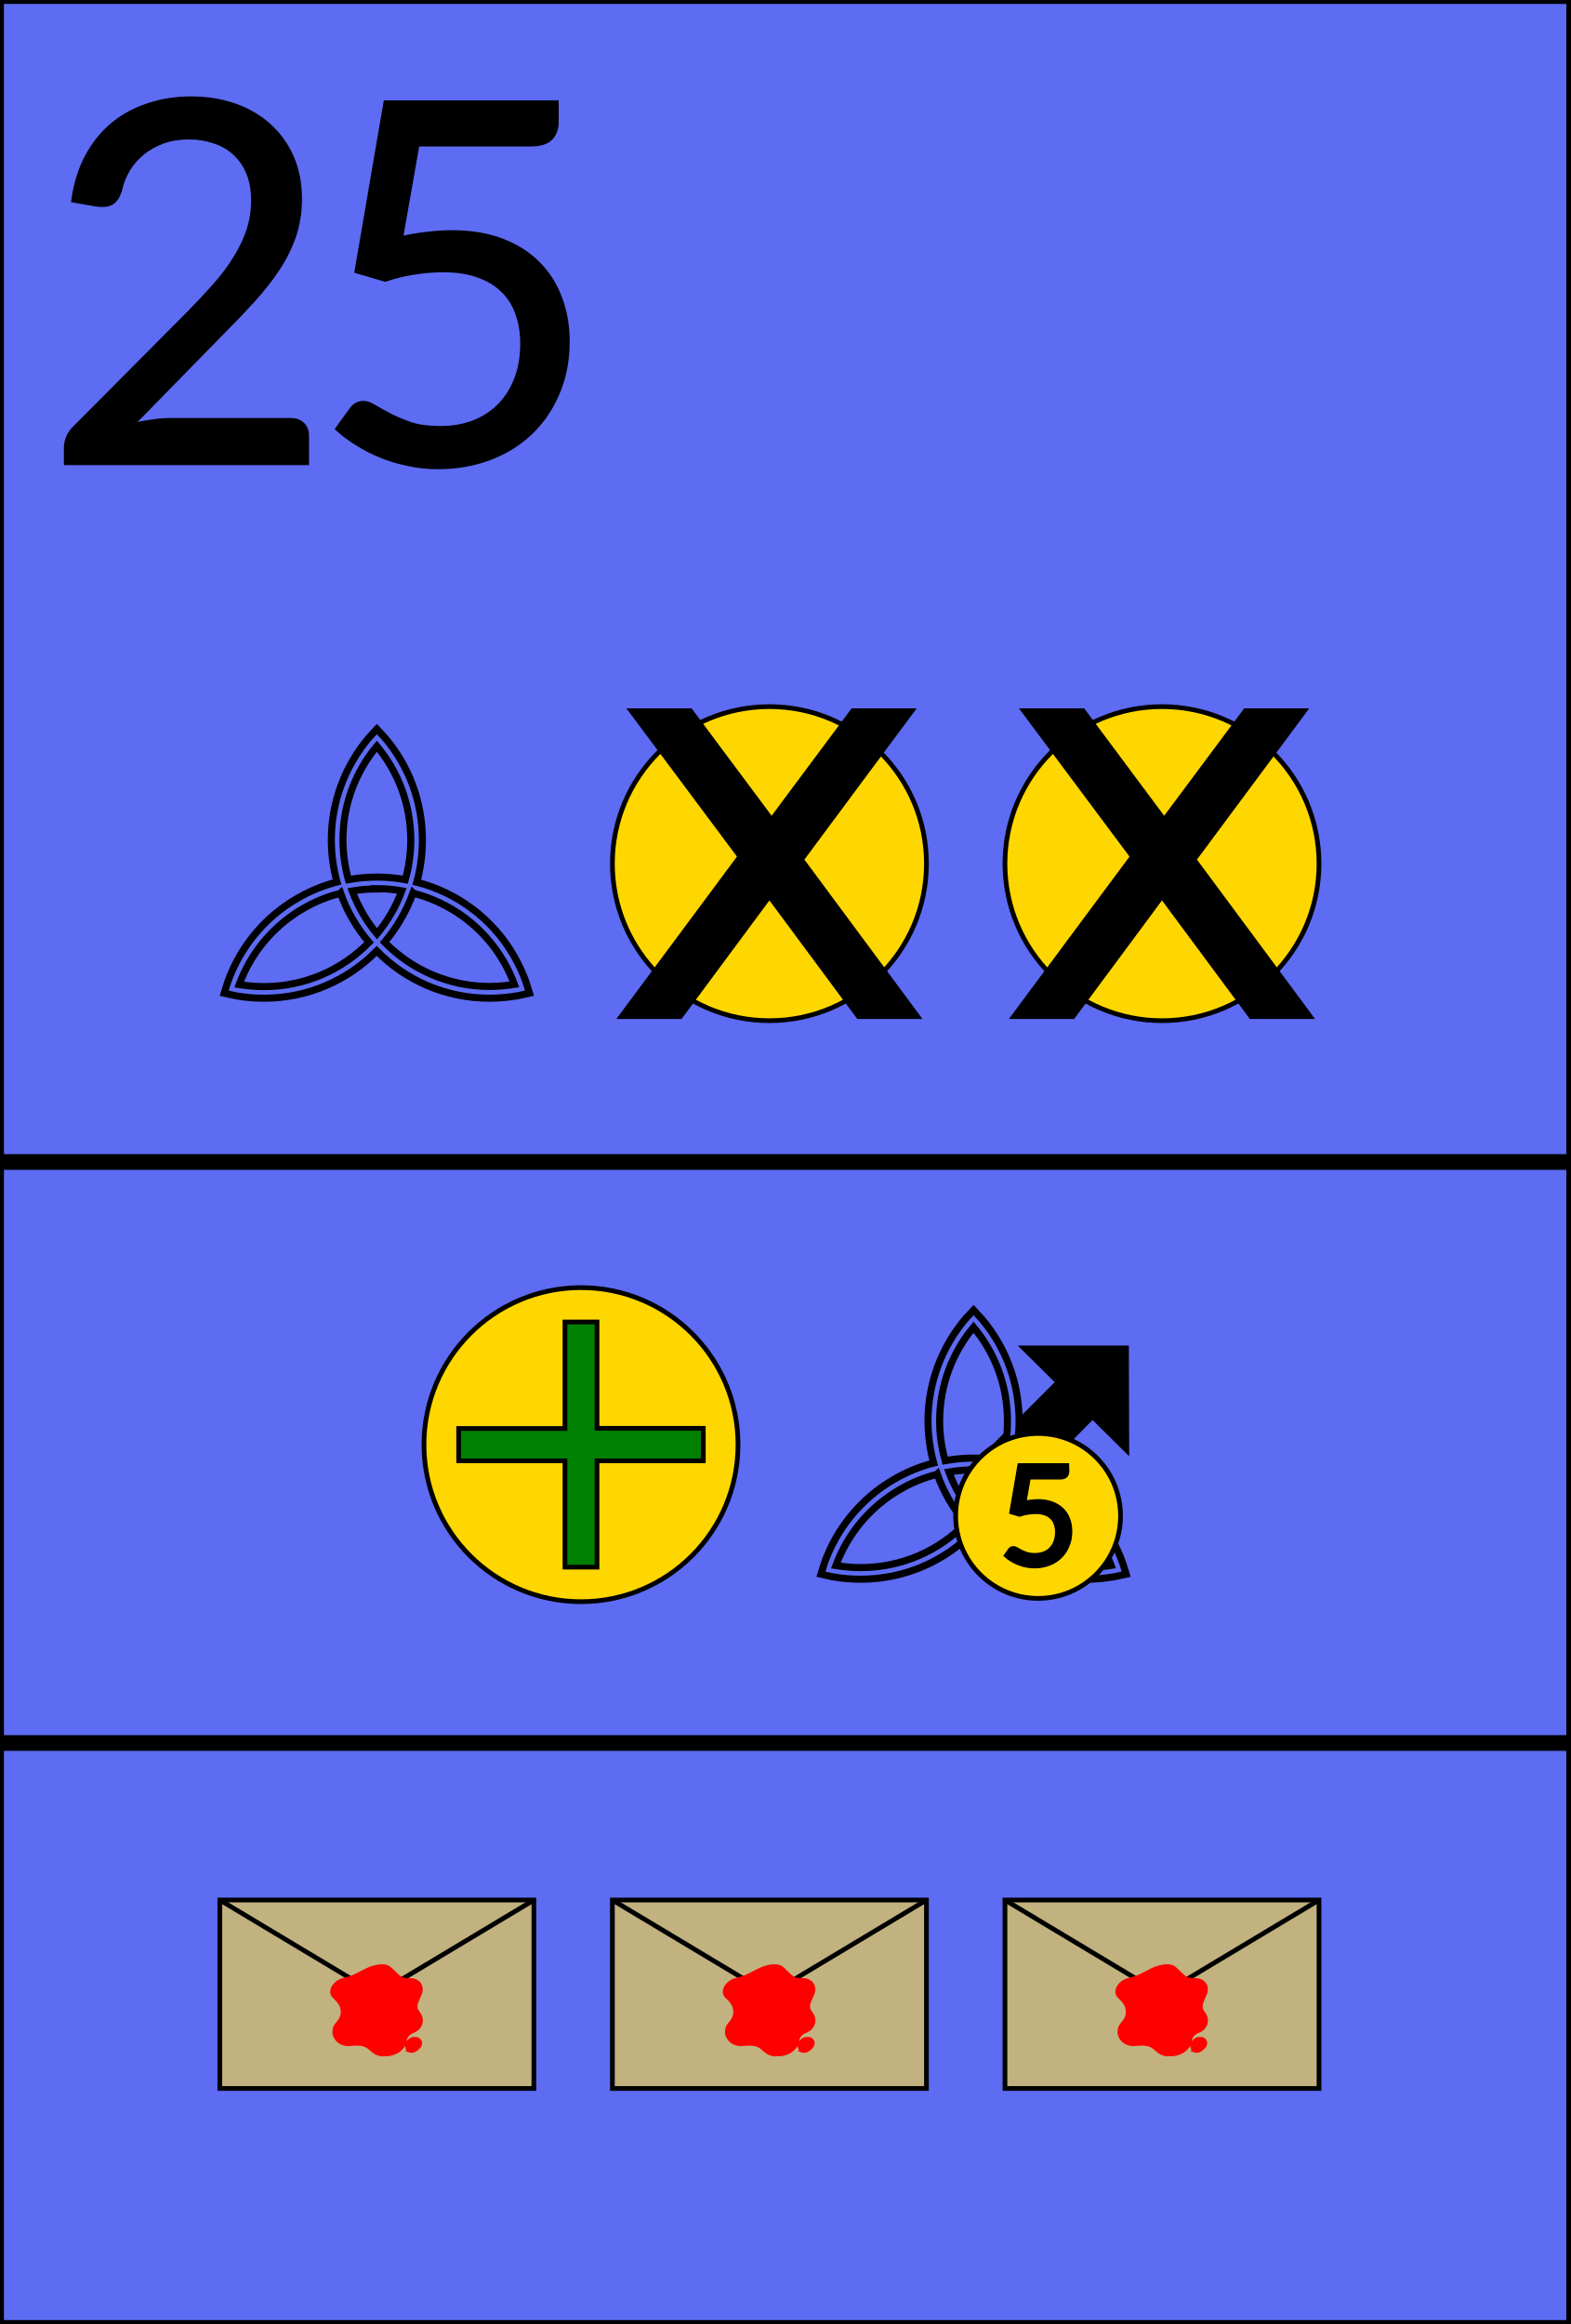
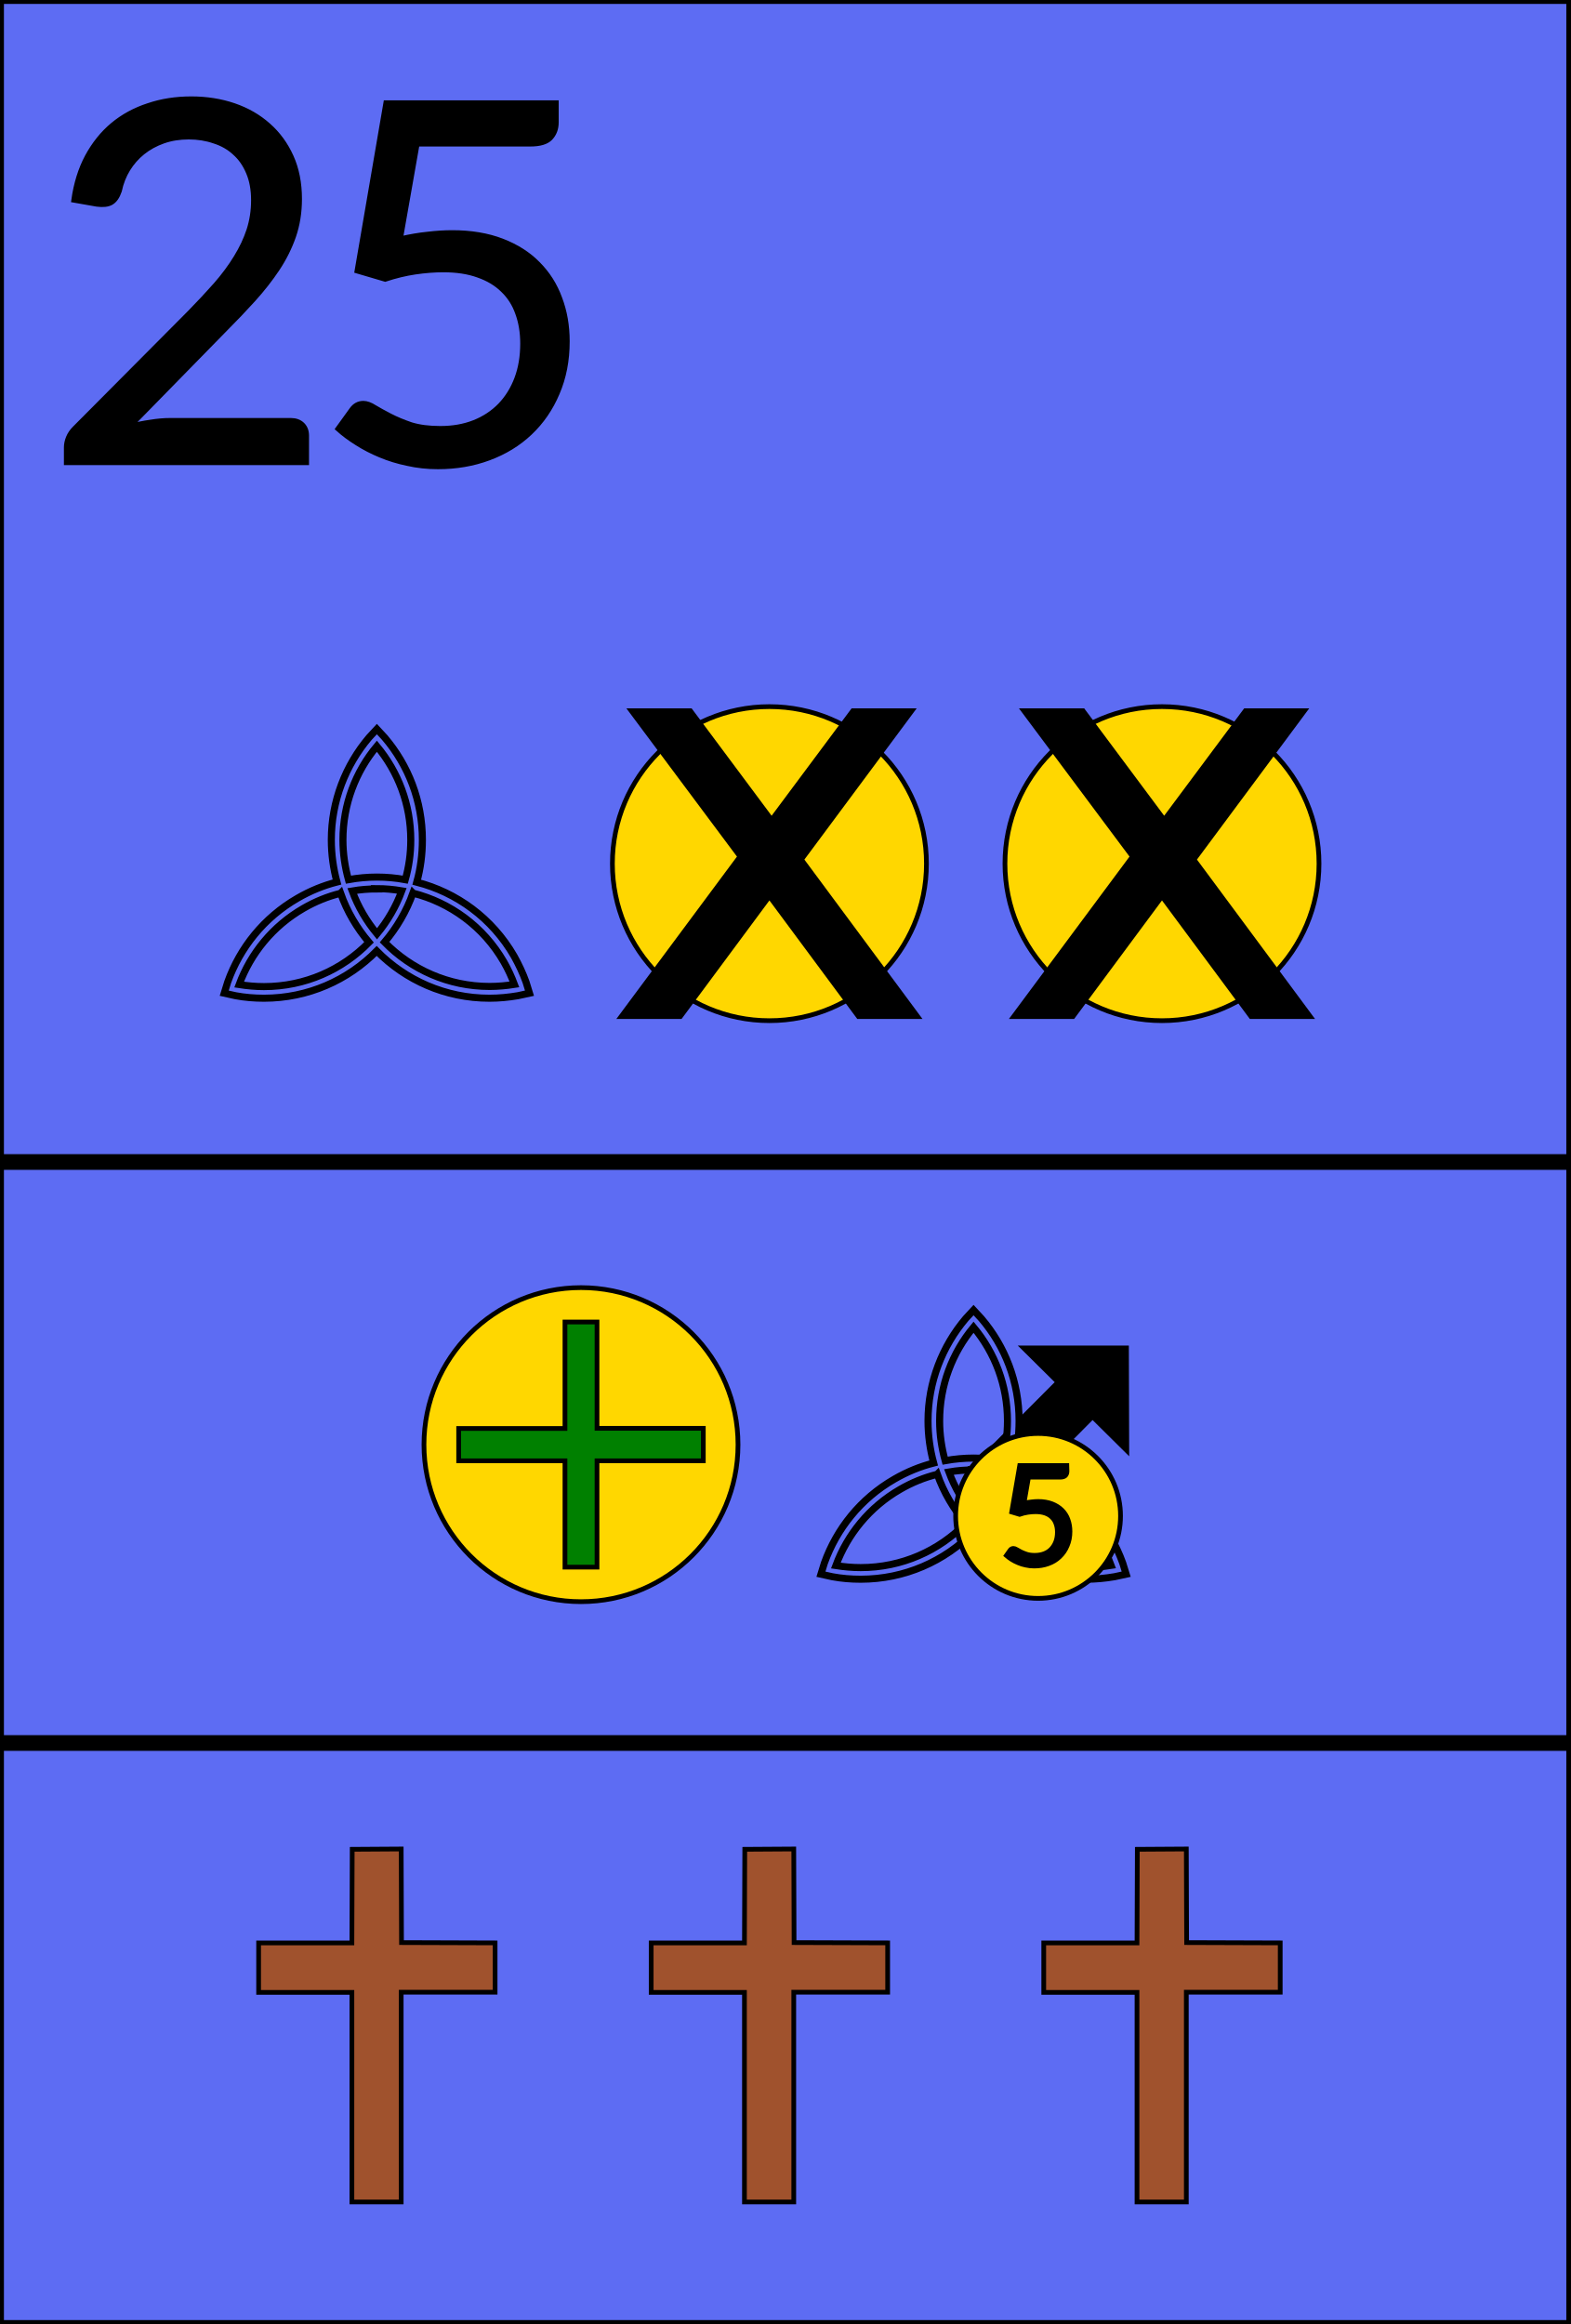
<svg xmlns="http://www.w3.org/2000/svg" height="148" width="100" viewbox="0 0 100 148">
  <rect x="0" y="0" height="148" width="100" style="fill:#5d6cf3;stroke:#000000;stroke-width:0.5px" />
  <line x1="0" y1="74" x2="100" y2="74" style="stroke:#000000;stroke-width:1px" />
  <line x1="0" y1="111" x2="100" y2="111" style="stroke:#000000;stroke-width:1px" />
  <g transform="translate(2,2)">
    <path d="m 10.18,4.29 q 1.46,0 2.72,0.43 1.26,0.43 2.19,1.26 0.93,0.82 1.46,2.00 0.53,1.18 0.53,2.69 0,1.28 -0.38,2.38 -0.38,1.09 -1.04,2.08 -0.66,0.99 -1.52,1.94 -0.85,0.94 -1.81,1.90 l -6.05,6.18 q 0.64,-0.18 1.30,-0.27 0.66,-0.11 1.26,-0.11 h 7.68 q 0.46,0 0.74,0.27 0.27,0.27 0.27,0.70 v 1.73 H 2.22 v -0.98 q 0,-0.30 0.13,-0.62 0.13,-0.32 0.40,-0.59 l 7.34,-7.38 q 0.91,-0.93 1.66,-1.78 0.75,-0.86 1.28,-1.73 0.53,-0.86 0.82,-1.74 0.29,-0.90 0.29,-1.90 0,-1.01 -0.32,-1.76 -0.32,-0.77 -0.88,-1.26 -0.54,-0.50 -1.30,-0.74 -0.75,-0.26 -1.62,-0.26 -0.88,0 -1.62,0.26 -0.74,0.26 -1.312,0.72 -0.56,0.45 -0.94,1.07 -0.38,0.62 -0.54,1.38 -0.19,0.56 -0.53,0.75 -0.32,0.18 -0.91,0.10 L 2.69,10.75 q 0.22,-1.57 0.86,-2.77 0.66,-1.22 1.63,-2.03 0.99,-0.82 2.26,-1.23 1.26,-0.43 2.74,-0.43 z" style="fill:#000000;stroke:#000000;stroke-width:0.3px" />
  </g>
  <g transform="translate(19,2)">
    <path d="m 16.43,5.79 q 0,0.61 -0.38,1.01 -0.37,0.38 -1.28,0.38 h -7.20 L 6.51,13.20 q 0.91,-0.21 1.71,-0.29 0.82,-0.10 1.58,-0.10 1.79,0 3.17,0.53 1.38,0.53 2.29,1.46 0.93,0.93 1.39,2.19 0.48,1.26 0.48,2.75 0,1.82 -0.64,3.30 -0.62,1.47 -1.74,2.53 -1.10,1.04 -2.61,1.60 -1.50,0.56 -3.25,0.56 -1.01,0 -1.94,-0.21 Q 6.03,27.33 5.22,26.99 4.42,26.66 3.73,26.22 3.04,25.79 2.51,25.31 l 0.88,-1.22 Q 3.68,23.68 4.14,23.68 q 0.32,0 0.72,0.26 0.40,0.24 0.98,0.54 0.58,0.30 1.34,0.56 0.78,0.24 1.86,0.24 1.20,0 2.16,-0.38 0.96,-0.38 1.65,-1.09 0.69,-0.72 1.06,-1.71 0.37,-0.99 0.37,-2.22 0,-1.07 -0.32,-1.94 -0.30,-0.86 -0.94,-1.47 -0.62,-0.61 -1.57,-0.94 -0.94,-0.34 -2.21,-0.34 -0.86,0 -1.81,0.14 -0.93,0.14 -1.90,0.46 L 3.73,15.26 5.57,4.54 h 10.86 z" style="fill:#000000;stroke:#000000;stroke-width:0.3px" />
  </g>
  <g transform="translate(14,43)">
    <path d="m 10.0,4.52 c 1.35,1.62 2.16,3.70 2.16,5.97 0,0.88 -0.12,1.72 -0.35,2.53 -1.19,-0.22 -2.41,-0.22 -3.62,0 -0.22,-0.80 -0.35,-1.65 -0.35,-2.53 0,-2.27 0.81,-4.35 2.16,-5.97 z m -0.02,9.07 c 0.54,0 1.08,0.05 1.61,0.14 -0.37,1.0 -0.91,1.93 -1.58,2.74 -0.67,-0.81 -1.21,-1.73 -1.58,-2.73 0.52,-0.09 1.04,-0.13 1.56,-0.13 z m -2.29,0.29 c 0.41,1.16 1.03,2.21 1.81,3.13 -1.70,1.74 -4.06,2.82 -6.69,2.82 -0.54,0 -1.07,-0.05 -1.58,-0.13 0.73,-1.97 2.13,-3.72 4.09,-4.85 0.76,-0.44 1.55,-0.76 2.36,-0.96 z m 4.62,0 c 2.35,0.60 4.47,2.11 5.78,4.38 0.27,0.47 0.49,0.95 0.67,1.43 -0.51,0.08 -1.04,0.13 -1.58,0.13 -2.62,0 -4.99,-1.08 -6.69,-2.82 0.78,-0.92 1.40,-1.98 1.81,-3.13 z m 7.41,6.37 -0.22,-0.71 c -0.20,-0.56 -0.46,-1.11 -0.76,-1.65 -1.40,-2.43 -3.67,-4.06 -6.20,-4.71 0.24,-0.86 0.36,-1.76 0.36,-2.69 0,-2.49 -0.90,-4.76 -2.40,-6.52 L 10.0,3.43 9.50,3.97 C 8.01,5.73 7.10,8.01 7.10,10.49 c 0,0.93 0.13,1.83 0.36,2.68 -0.86,0.22 -1.70,0.56 -2.51,1.03 -2.15,1.24 -3.67,3.16 -4.45,5.34 l -0.22,0.71 0.72,0.16 c 0.59,0.11 1.19,0.16 1.81,0.16 2.81,0 5.35,-1.15 7.18,-3.01 1.83,1.86 4.37,3.01 7.18,3.01 0.62,0 1.22,-0.06 1.81,-0.16 z" style="fill:#5d6cf3;stroke:#000000;stroke-width:0.45px" />
  </g>
  <g transform="translate(39,43)">
    <circle cx="10" cy="12" r="10" style="fill:#ffd700;stroke:#000000;stroke-width:0.3px" />
    <path d="M 19.08,2.26 12.04,11.74 19.45,21.74 H 15.67 L 10.0,14.09 4.33,21.74 H 0.55 L 8.12,11.55 1.19,2.26 h 3.78 l 5.17,6.94 5.17,-6.94 z" style="fill:#000000;stroke:#000000;stroke-width:0.3px" />
  </g>
  <g transform="translate(64,43)">
    <circle cx="10" cy="12" r="10" style="fill:#ffd700;stroke:#000000;stroke-width:0.3px" />
    <path d="M 19.08,2.26 12.04,11.74 19.45,21.74 H 15.67 L 10.0,14.09 4.33,21.74 H 0.55 L 8.12,11.55 1.19,2.26 h 3.78 l 5.17,6.94 5.17,-6.94 z" style="fill:#000000;stroke:#000000;stroke-width:0.3px" />
  </g>
  <g transform="translate(27,80)">
    <circle cx="10" cy="12" r="10" style="fill:#ffd700;stroke:#000000;stroke-width:0.3px" />
    <path d="m 11.02,4.19 v 6.77 h 6.77 v 2.07 h -6.77 v 6.77 H 8.98 V 13.03 H 2.21 V 10.97 H 8.98 V 4.19 z" style="fill:#008000;stroke:#000000;stroke-width:0.3px" />
  </g>
  <g transform="translate(52,80)">
    <path d="m 12.65,10.76 2.73,-2.74 -1.10,-1.09 -1.10,-1.09 3.28,0 3.28,0 0.01,3.27 0.01,3.27 -1.09,-1.08 -1.09,-1.08 -2.72,2.74 -2.72,2.74 -0.63,-0.62 c -0.35,-0.34 -0.84,-0.83 -1.10,-1.08 L 9.92,13.51 z" style="fill:#000000;stroke:#000000;stroke-width:0.3px" />
    <path d="m 10.0,4.52 c 1.35,1.62 2.16,3.70 2.16,5.97 0,0.88 -0.12,1.72 -0.35,2.53 -1.19,-0.22 -2.41,-0.22 -3.62,0 -0.22,-0.80 -0.35,-1.65 -0.35,-2.53 0,-2.27 0.81,-4.35 2.16,-5.97 z m -0.02,9.07 c 0.54,0 1.08,0.05 1.61,0.14 -0.37,1.0 -0.91,1.93 -1.58,2.74 -0.67,-0.81 -1.21,-1.73 -1.58,-2.73 0.52,-0.09 1.04,-0.13 1.56,-0.13 z m -2.29,0.29 c 0.41,1.16 1.03,2.21 1.81,3.13 -1.70,1.74 -4.06,2.82 -6.69,2.82 -0.54,0 -1.07,-0.05 -1.58,-0.13 0.73,-1.97 2.13,-3.72 4.09,-4.85 0.76,-0.44 1.55,-0.76 2.36,-0.96 z m 4.62,0 c 2.35,0.60 4.47,2.11 5.78,4.38 0.27,0.47 0.49,0.95 0.67,1.43 -0.51,0.08 -1.04,0.13 -1.58,0.13 -2.62,0 -4.99,-1.08 -6.69,-2.82 0.78,-0.92 1.40,-1.98 1.81,-3.13 z m 7.41,6.37 -0.22,-0.71 c -0.20,-0.56 -0.46,-1.11 -0.76,-1.65 -1.40,-2.43 -3.67,-4.06 -6.20,-4.71 0.24,-0.86 0.36,-1.76 0.36,-2.69 0,-2.49 -0.90,-4.76 -2.40,-6.52 L 10.0,3.43 9.50,3.97 C 8.01,5.73 7.10,8.01 7.10,10.49 c 0,0.93 0.13,1.83 0.36,2.68 -0.86,0.22 -1.70,0.56 -2.51,1.03 -2.15,1.24 -3.67,3.16 -4.45,5.34 l -0.22,0.71 0.72,0.16 c 0.59,0.11 1.19,0.16 1.81,0.16 2.81,0 5.35,-1.15 7.18,-3.01 1.83,1.86 4.37,3.01 7.18,3.01 0.62,0 1.22,-0.06 1.81,-0.16 z" style="fill:#5d6cf3;stroke:#000000;stroke-width:0.45px" />
    <circle cx="14.11" cy="16.54" r="5.25" style="fill:#ffd700;stroke:#000000;stroke-width:0.3px" />
    <path d="m 15.95,13.69 q 0,0.17 -0.10,0.28 -0.10,0.10 -0.35,0.10 H 13.50 l -0.29,1.66 q 0.25,-0.06 0.47,-0.08 0.23,-0.03 0.44,-0.03 0.49,0 0.88,0.15 0.38,0.15 0.63,0.40 0.26,0.26 0.38,0.60 0.13,0.35 0.13,0.76 0,0.50 -0.18,0.91 -0.17,0.41 -0.48,0.70 -0.30,0.29 -0.72,0.44 -0.41,0.15 -0.90,0.15 -0.28,0 -0.54,-0.06 -0.25,-0.05 -0.48,-0.15 -0.22,-0.09 -0.41,-0.21 -0.19,-0.12 -0.34,-0.25 l 0.24,-0.34 q 0.08,-0.11 0.21,-0.11 0.09,0 0.20,0.07 0.11,0.07 0.27,0.15 0.16,0.08 0.37,0.15 0.22,0.07 0.51,0.07 0.33,0 0.60,-0.10 0.27,-0.10 0.46,-0.30 0.19,-0.20 0.29,-0.47 0.10,-0.27 0.10,-0.61 0,-0.30 -0.09,-0.54 -0.08,-0.24 -0.26,-0.41 -0.17,-0.17 -0.43,-0.26 -0.26,-0.09 -0.61,-0.09 -0.24,0 -0.50,0.04 -0.26,0.04 -0.52,0.13 l -0.50,-0.15 0.51,-2.96 h 3.00 z" style="fill:#000000;stroke:#000000;stroke-width:0.3px" />
  </g>
  <g transform="translate(14,117)">
-     <rect x="0" y="4" height="12" width="20" style="fill:#c2b280;stroke:#000000;stroke-width:0.3px" />
-     <line x1="0" y1="4" x2="10" y2="10" style="stroke:#000000;stroke-width:0.3px" />
-     <line x1="10" y1="10" x2="20" y2="4" style="stroke:#000000;stroke-width:0.3px" />
-     <path d="m 10.34,13.81 C 10.07,13.78 9.90,13.69 9.67,13.48 9.34,13.16 9.02,13.08 8.35,13.14 8.16,13.16 8.13,13.16 8.03,13.14 7.70,13.09 7.45,12.89 7.35,12.59 7.32,12.52 7.32,12.48 7.32,12.39 7.32,12.19 7.37,12.06 7.53,11.88 7.76,11.62 7.86,11.35 7.85,11.07 7.83,10.76 7.69,10.49 7.39,10.21 7.23,10.06 7.19,10.00 7.18,9.87 7.16,9.62 7.38,9.33 7.69,9.18 7.79,9.14 7.87,9.11 8.05,9.07 8.31,9.01 8.58,8.90 8.92,8.72 c 0.59,-0.31 0.70,-0.35 0.97,-0.42 0.34,-0.09 0.61,-0.08 0.81,0.02 0.05,0.03 0.14,0.11 0.34,0.30 0.44,0.44 0.53,0.48 0.97,0.50 0.28,0.01 0.34,0.02 0.46,0.08 0.21,0.10 0.32,0.31 0.30,0.54 -0.01,0.12 -0.04,0.21 -0.15,0.44 -0.18,0.38 -0.22,0.58 -0.15,0.80 0.01,0.04 0.05,0.11 0.08,0.15 0.18,0.26 0.20,0.31 0.22,0.46 0.01,0.08 0.01,0.11 0,0.19 -0.05,0.24 -0.20,0.42 -0.44,0.52 -0.17,0.07 -0.25,0.12 -0.34,0.20 -0.14,0.13 -0.23,0.27 -0.25,0.54 -0.04,0.10 -0.09,0.19 -0.10,0.22 -0.17,0.28 -0.51,0.48 -0.90,0.53 -0.12,0.01 -0.15,0.01 -0.28,0 z m 1.76,-0.26 c -0.08,-0.04 -0.12,-0.09 -0.14,-0.19 -0.04,-0.16 0.08,-0.36 0.27,-0.46 0.06,-0.03 0.08,-0.03 0.19,-0.03 0.14,0 0.17,0.01 0.24,0.08 0.05,0.05 0.07,0.09 0.07,0.16 0,0.09 -0.04,0.18 -0.15,0.28 -0.12,0.12 -0.25,0.19 -0.37,0.19 -0.05,0 -0.09,-0.01 -0.12,-0.02 z" style="fill:#ff0000;stroke:#ff0000;stroke-width:0.3px" />
+     <path d="M 8.41,16.56 V 9.88 H 5.44 2.47 V 8.30 6.73 h 2.97 2.97 l 0.01,-2.98 0.01,-2.98 1.56,-0.01 1.56,-0.01 0.01,2.98 0.01,2.98 2.98,0.01 2.98,0.01 v 1.57 1.57 h -2.99 -2.99 v 6.68 6.68 H 9.98 8.41 Z" style="fill:#a0522d;stroke:#000000;stroke-width:0.3px" />
  </g>
  <g transform="translate(39,117)">
-     <rect x="0" y="4" height="12" width="20" style="fill:#c2b280;stroke:#000000;stroke-width:0.3px" />
-     <line x1="0" y1="4" x2="10" y2="10" style="stroke:#000000;stroke-width:0.3px" />
-     <line x1="10" y1="10" x2="20" y2="4" style="stroke:#000000;stroke-width:0.3px" />
-     <path d="m 10.34,13.81 C 10.07,13.78 9.90,13.69 9.67,13.48 9.34,13.16 9.02,13.08 8.35,13.14 8.16,13.16 8.13,13.16 8.03,13.14 7.70,13.09 7.45,12.89 7.35,12.59 7.32,12.52 7.32,12.48 7.32,12.39 7.32,12.19 7.37,12.06 7.53,11.88 7.76,11.62 7.86,11.35 7.85,11.07 7.83,10.76 7.69,10.49 7.39,10.21 7.23,10.06 7.19,10.00 7.18,9.87 7.16,9.62 7.38,9.33 7.69,9.18 7.79,9.14 7.87,9.11 8.05,9.07 8.31,9.01 8.58,8.90 8.92,8.72 c 0.59,-0.31 0.70,-0.35 0.97,-0.42 0.34,-0.09 0.61,-0.08 0.81,0.02 0.05,0.03 0.14,0.11 0.34,0.30 0.44,0.44 0.53,0.48 0.97,0.50 0.28,0.01 0.34,0.02 0.46,0.08 0.21,0.10 0.32,0.31 0.30,0.54 -0.01,0.12 -0.04,0.21 -0.15,0.44 -0.18,0.38 -0.22,0.58 -0.15,0.80 0.01,0.04 0.05,0.11 0.08,0.15 0.18,0.26 0.20,0.31 0.22,0.46 0.01,0.08 0.01,0.11 0,0.19 -0.05,0.24 -0.20,0.42 -0.44,0.52 -0.17,0.07 -0.25,0.12 -0.34,0.20 -0.14,0.13 -0.23,0.27 -0.25,0.54 -0.04,0.10 -0.09,0.19 -0.10,0.22 -0.17,0.28 -0.51,0.48 -0.90,0.53 -0.12,0.01 -0.15,0.01 -0.28,0 z m 1.76,-0.26 c -0.08,-0.04 -0.12,-0.09 -0.14,-0.19 -0.04,-0.16 0.08,-0.36 0.27,-0.46 0.06,-0.03 0.08,-0.03 0.19,-0.03 0.14,0 0.17,0.01 0.24,0.08 0.05,0.05 0.07,0.09 0.07,0.16 0,0.09 -0.04,0.18 -0.15,0.28 -0.12,0.12 -0.25,0.19 -0.37,0.19 -0.05,0 -0.09,-0.01 -0.12,-0.02 z" style="fill:#ff0000;stroke:#ff0000;stroke-width:0.3px" />
+     <path d="M 8.41,16.56 V 9.88 H 5.44 2.47 V 8.30 6.73 h 2.97 2.97 l 0.01,-2.98 0.01,-2.98 1.56,-0.01 1.56,-0.01 0.01,2.98 0.01,2.98 2.98,0.01 2.98,0.01 v 1.57 1.57 h -2.99 -2.99 v 6.68 6.68 H 9.98 8.41 Z" style="fill:#a0522d;stroke:#000000;stroke-width:0.3px" />
  </g>
  <g transform="translate(64,117)">
-     <rect x="0" y="4" height="12" width="20" style="fill:#c2b280;stroke:#000000;stroke-width:0.3px" />
-     <line x1="0" y1="4" x2="10" y2="10" style="stroke:#000000;stroke-width:0.3px" />
-     <line x1="10" y1="10" x2="20" y2="4" style="stroke:#000000;stroke-width:0.3px" />
-     <path d="m 10.34,13.81 C 10.07,13.78 9.90,13.69 9.67,13.48 9.34,13.16 9.02,13.08 8.35,13.14 8.16,13.16 8.13,13.16 8.03,13.14 7.70,13.09 7.45,12.89 7.35,12.59 7.32,12.52 7.32,12.48 7.32,12.39 7.32,12.19 7.37,12.06 7.53,11.88 7.76,11.62 7.86,11.35 7.85,11.07 7.83,10.76 7.69,10.49 7.39,10.21 7.23,10.06 7.19,10.00 7.18,9.87 7.16,9.62 7.38,9.33 7.69,9.18 7.79,9.14 7.87,9.11 8.05,9.07 8.31,9.01 8.58,8.90 8.92,8.72 c 0.59,-0.31 0.70,-0.35 0.97,-0.42 0.34,-0.09 0.61,-0.08 0.81,0.02 0.05,0.03 0.14,0.11 0.34,0.30 0.44,0.44 0.53,0.48 0.97,0.50 0.28,0.01 0.34,0.02 0.46,0.08 0.21,0.10 0.32,0.31 0.30,0.54 -0.01,0.12 -0.04,0.21 -0.15,0.44 -0.18,0.38 -0.22,0.58 -0.15,0.80 0.01,0.04 0.05,0.11 0.08,0.15 0.18,0.26 0.20,0.31 0.22,0.46 0.01,0.08 0.01,0.11 0,0.19 -0.05,0.24 -0.20,0.42 -0.44,0.52 -0.17,0.07 -0.25,0.12 -0.34,0.20 -0.14,0.13 -0.23,0.27 -0.25,0.54 -0.04,0.10 -0.09,0.19 -0.10,0.22 -0.17,0.28 -0.51,0.48 -0.90,0.53 -0.12,0.01 -0.15,0.01 -0.28,0 z m 1.76,-0.26 c -0.08,-0.04 -0.12,-0.09 -0.14,-0.19 -0.04,-0.16 0.08,-0.36 0.27,-0.46 0.06,-0.03 0.08,-0.03 0.19,-0.03 0.14,0 0.17,0.01 0.24,0.08 0.05,0.05 0.07,0.09 0.07,0.16 0,0.09 -0.04,0.18 -0.15,0.28 -0.12,0.12 -0.25,0.19 -0.37,0.19 -0.05,0 -0.09,-0.01 -0.12,-0.02 z" style="fill:#ff0000;stroke:#ff0000;stroke-width:0.3px" />
+     <path d="M 8.41,16.56 V 9.88 H 5.44 2.47 V 8.30 6.73 h 2.97 2.97 l 0.01,-2.98 0.01,-2.98 1.56,-0.01 1.56,-0.01 0.01,2.98 0.01,2.98 2.98,0.01 2.98,0.01 v 1.57 1.57 h -2.99 -2.99 v 6.68 6.68 H 9.98 8.41 Z" style="fill:#a0522d;stroke:#000000;stroke-width:0.3px" />
  </g>
</svg>
